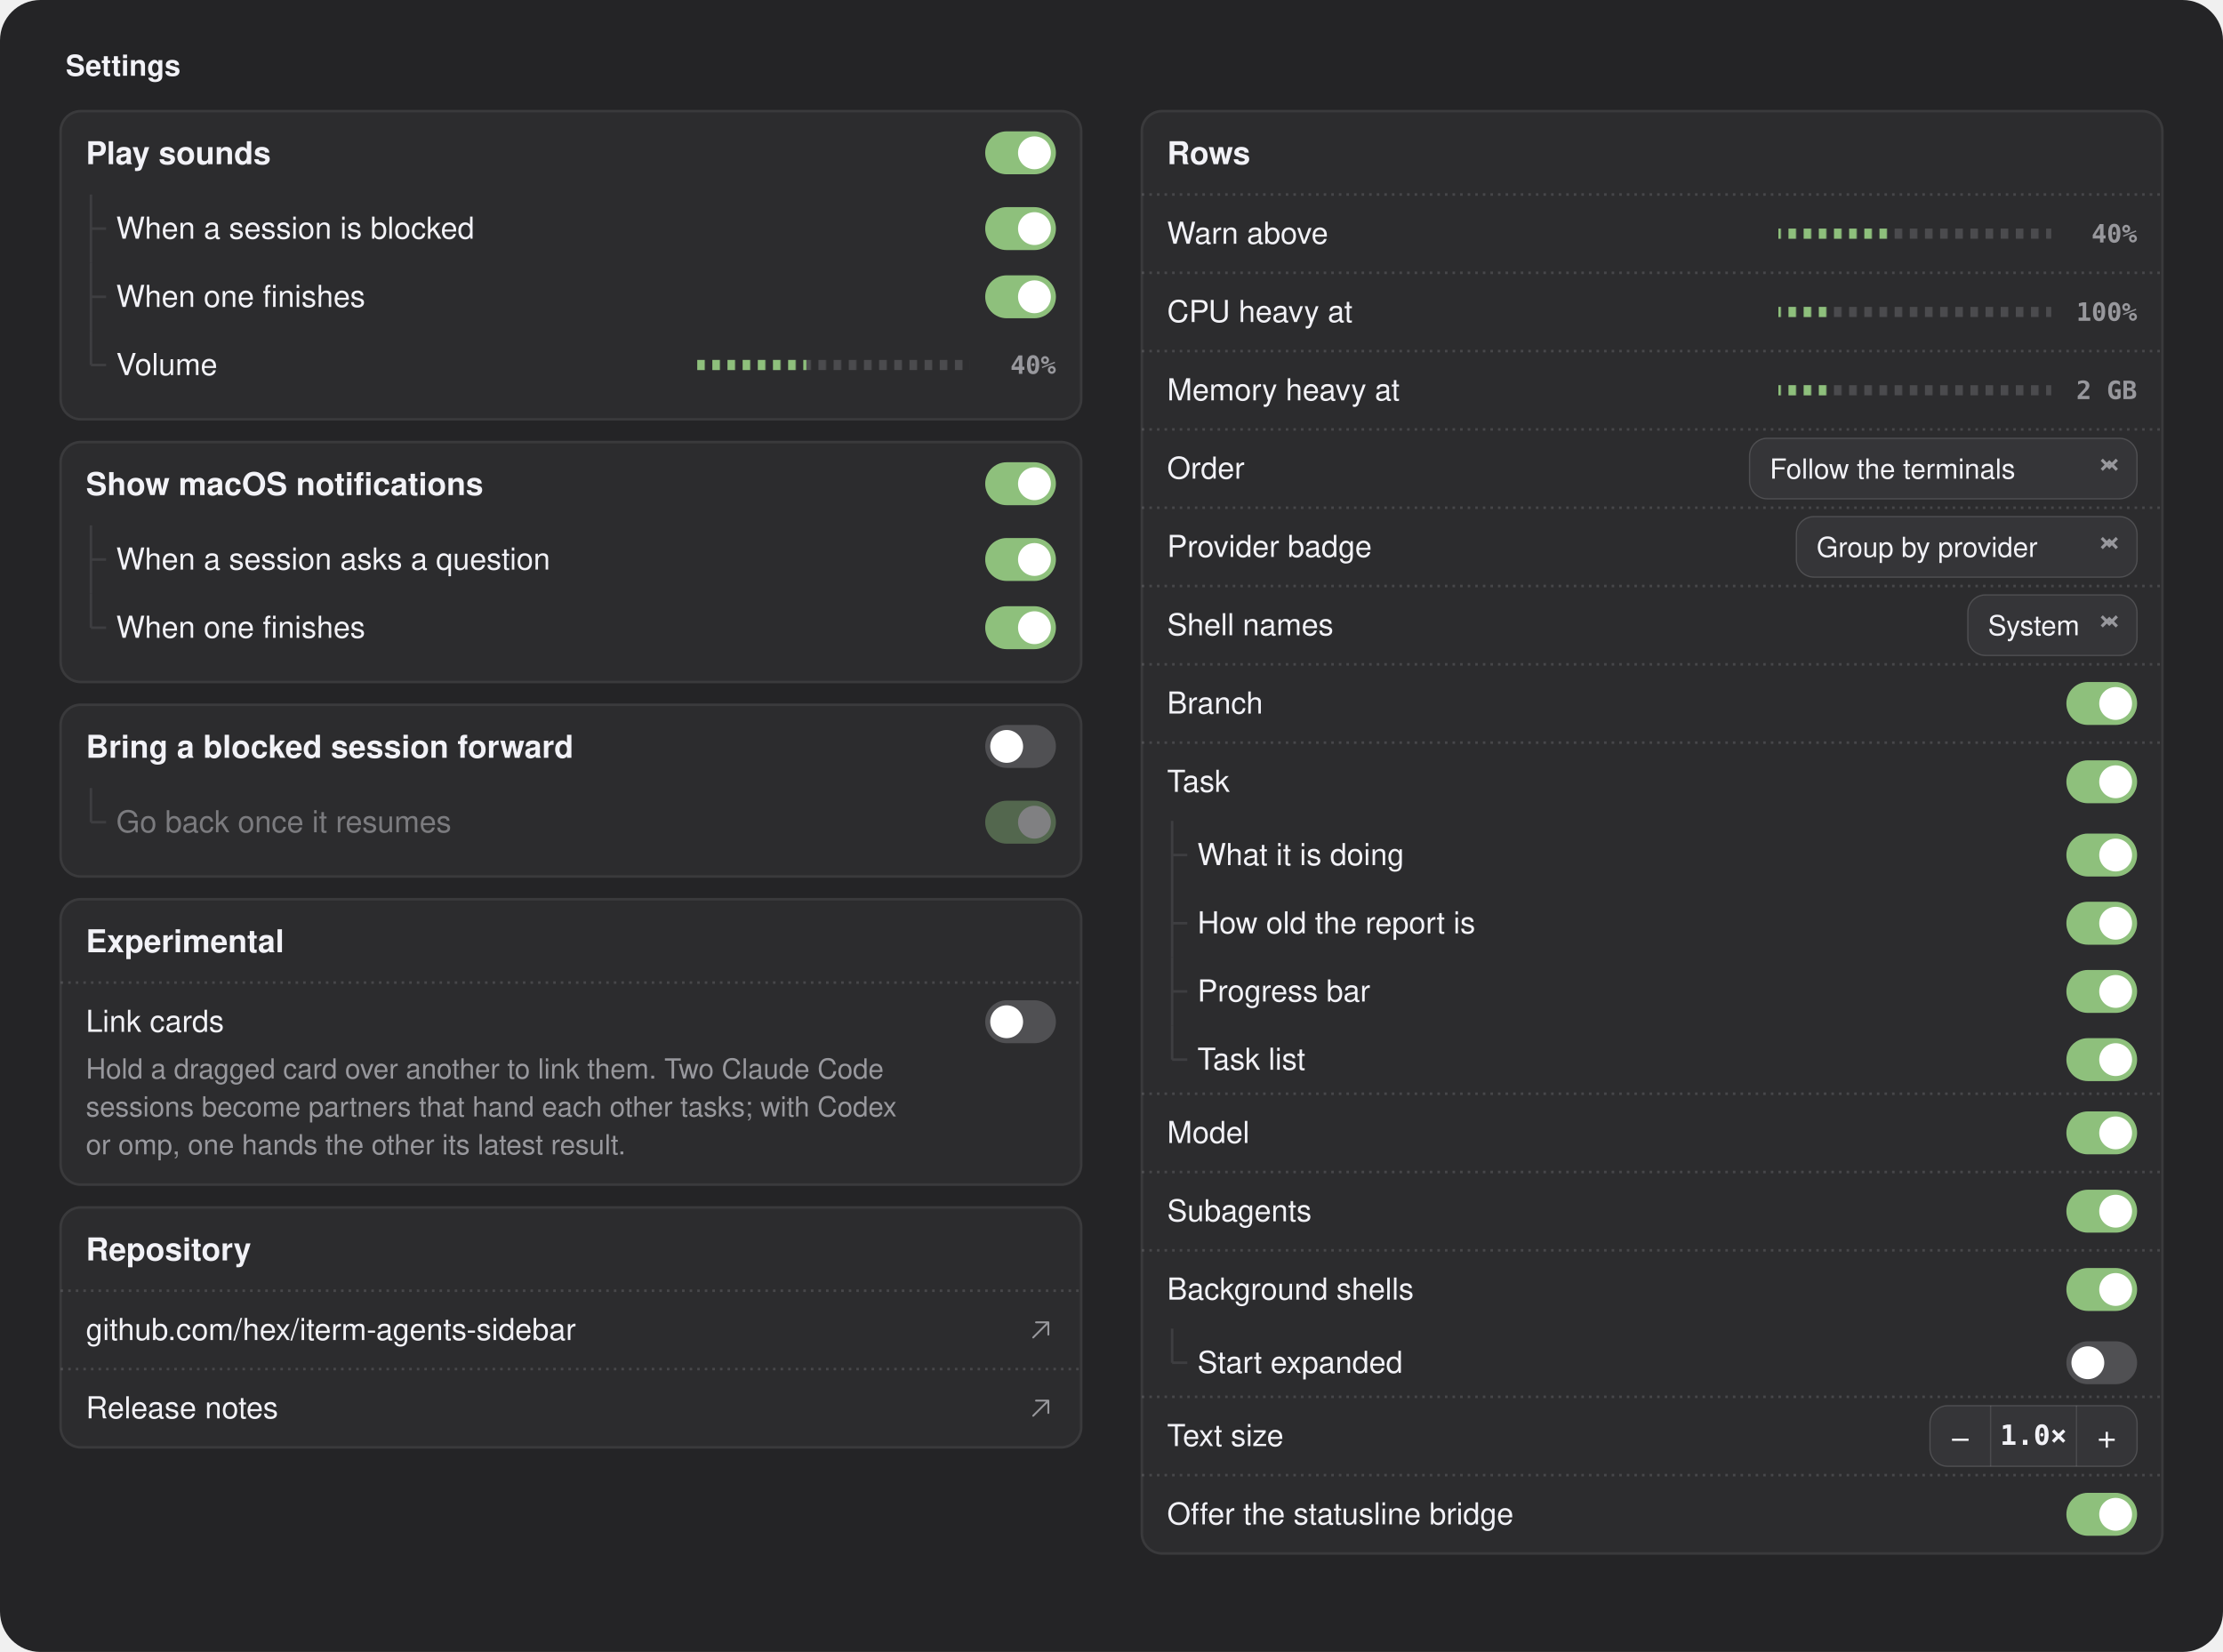
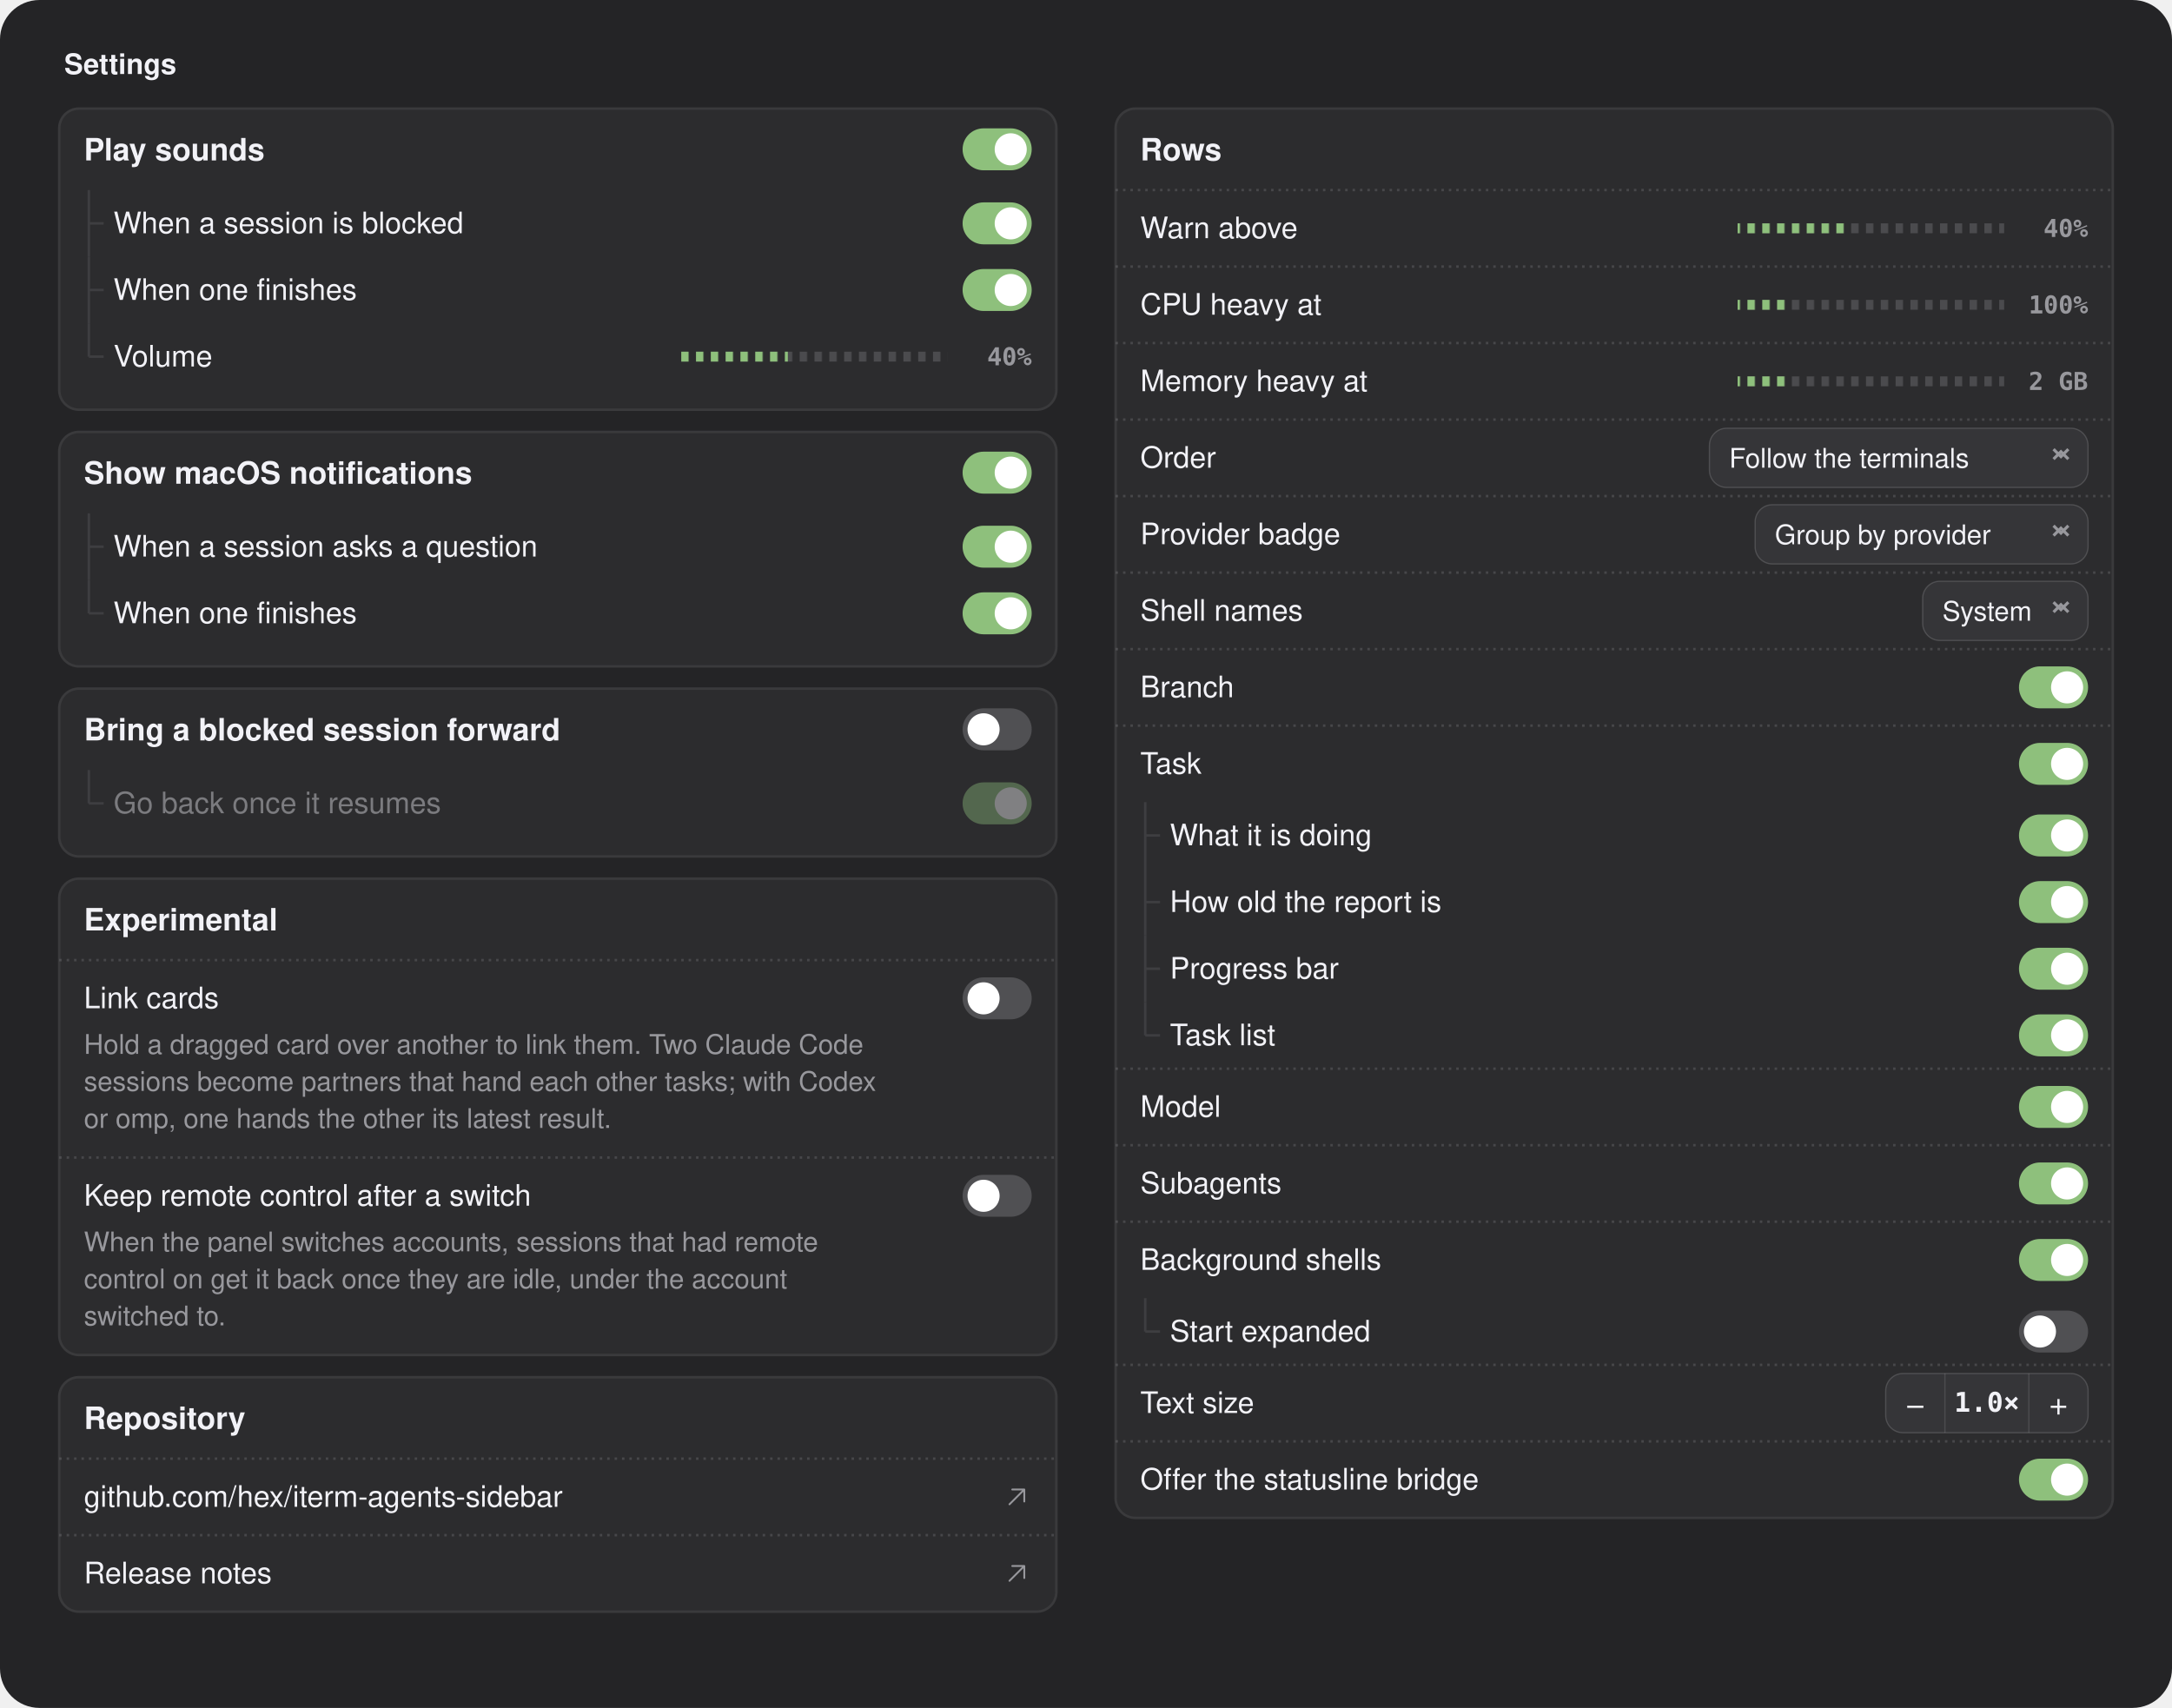
- <svg xmlns="http://www.w3.org/2000/svg" viewBox="0 0 880 654" width="880" role="img" aria-label="The settings drawer: a card each for sounds, notifications, focus, the rows and experiments, every setting with its default, and the repository the install comes from">
+ <svg xmlns="http://www.w3.org/2000/svg" viewBox="0 0 880 692" width="880" role="img" aria-label="The settings drawer: a card each for sounds, notifications, focus, the rows and experiments, every setting with its default, and the repository the install comes from">
  <defs>
    <pattern id="tickmask" width="6" height="4" patternUnits="userSpaceOnUse">
      <rect width="3" height="4" fill="#ffffff" />
    </pattern>
    <mask id="tick">
-       <rect width="880" height="654" fill="url(#tickmask)" />
+       <rect width="880" height="692" fill="url(#tickmask)" />
    </mask>
  </defs>
-   <rect width="880" height="654" rx="16" fill="#242426" />
+   <rect width="880" height="692" rx="16" fill="#242426" />
  <text x="26" y="30" fill="#f2f2f7" font-size="11.5" font-weight="600" font-family="-apple-system, BlinkMacSystemFont, 'Segoe UI', Helvetica, Arial, sans-serif">Settings</text>
  <rect x="24" y="44" width="404" height="122" rx="8" fill="#2c2c2e" stroke="#3a3a3c" />
  <text x="34" y="65" fill="#f2f2f7" font-size="12.5" font-weight="600" font-family="-apple-system, BlinkMacSystemFont, 'Segoe UI', Helvetica, Arial, sans-serif">Play sounds</text>
  <rect x="390" y="52.0" width="28" height="17" rx="8.5" fill="#8ec07c" opacity="1" />
  <circle cx="409.5" cy="60.5" r="6.5" fill="#ffffff" />
  <line x1="36" y1="77" x2="36" y2="104" stroke="#3e3e41" />
  <line x1="36" y1="90.5" x2="42" y2="90.5" stroke="#3e3e41" />
  <text x="46" y="94.5" fill="#f2f2f7" font-size="12" font-weight="400" font-family="-apple-system, BlinkMacSystemFont, 'Segoe UI', Helvetica, Arial, sans-serif">When a session is blocked</text>
  <rect x="390" y="82.0" width="28" height="17" rx="8.5" fill="#8ec07c" opacity="1" />
  <circle cx="409.5" cy="90.5" r="6.5" fill="#ffffff" />
  <line x1="36" y1="104" x2="36" y2="131" stroke="#3e3e41" />
  <line x1="36" y1="117.5" x2="42" y2="117.5" stroke="#3e3e41" />
  <text x="46" y="121.5" fill="#f2f2f7" font-size="12" font-weight="400" font-family="-apple-system, BlinkMacSystemFont, 'Segoe UI', Helvetica, Arial, sans-serif">When one finishes</text>
  <rect x="390" y="109.0" width="28" height="17" rx="8.5" fill="#8ec07c" opacity="1" />
  <circle cx="409.5" cy="117.5" r="6.5" fill="#ffffff" />
  <line x1="36" y1="131" x2="36" y2="144.5" stroke="#3e3e41" />
  <line x1="36" y1="144.5" x2="42" y2="144.5" stroke="#3e3e41" />
  <text x="46" y="148.5" fill="#f2f2f7" font-size="12" font-weight="400" font-family="-apple-system, BlinkMacSystemFont, 'Segoe UI', Helvetica, Arial, sans-serif">Volume</text>
  <text x="418" y="148.0" fill="#98989d" font-size="10" font-weight="600" font-family="ui-monospace, 'SF Mono', Menlo, Consolas, 'DejaVu Sans Mono', monospace" text-anchor="end">40%</text>
  <g mask="url(#tick)">
    <rect x="276" y="142.5" width="108" height="4" fill="#f2f2f7" opacity="0.16" />
    <rect x="276" y="142.5" width="43.2" height="4" fill="#8ec07c" />
  </g>
  <rect x="24" y="175" width="404" height="95" rx="8" fill="#2c2c2e" stroke="#3a3a3c" />
  <text x="34" y="196" fill="#f2f2f7" font-size="12.5" font-weight="600" font-family="-apple-system, BlinkMacSystemFont, 'Segoe UI', Helvetica, Arial, sans-serif">Show macOS notifications</text>
  <rect x="390" y="183.0" width="28" height="17" rx="8.5" fill="#8ec07c" opacity="1" />
  <circle cx="409.5" cy="191.5" r="6.5" fill="#ffffff" />
  <line x1="36" y1="208" x2="36" y2="235" stroke="#3e3e41" />
  <line x1="36" y1="221.5" x2="42" y2="221.5" stroke="#3e3e41" />
  <text x="46" y="225.5" fill="#f2f2f7" font-size="12" font-weight="400" font-family="-apple-system, BlinkMacSystemFont, 'Segoe UI', Helvetica, Arial, sans-serif">When a session asks a question</text>
  <rect x="390" y="213.0" width="28" height="17" rx="8.5" fill="#8ec07c" opacity="1" />
  <circle cx="409.5" cy="221.5" r="6.5" fill="#ffffff" />
  <line x1="36" y1="235" x2="36" y2="248.5" stroke="#3e3e41" />
  <line x1="36" y1="248.5" x2="42" y2="248.5" stroke="#3e3e41" />
  <text x="46" y="252.5" fill="#f2f2f7" font-size="12" font-weight="400" font-family="-apple-system, BlinkMacSystemFont, 'Segoe UI', Helvetica, Arial, sans-serif">When one finishes</text>
  <rect x="390" y="240.0" width="28" height="17" rx="8.5" fill="#8ec07c" opacity="1" />
  <circle cx="409.5" cy="248.5" r="6.5" fill="#ffffff" />
  <rect x="24" y="279" width="404" height="68" rx="8" fill="#2c2c2e" stroke="#3a3a3c" />
  <text x="34" y="300" fill="#f2f2f7" font-size="12.5" font-weight="600" font-family="-apple-system, BlinkMacSystemFont, 'Segoe UI', Helvetica, Arial, sans-serif">Bring a blocked session forward</text>
  <rect x="390" y="287.0" width="28" height="17" rx="8.5" fill="#f2f2f7" opacity="0.18" />
  <circle cx="398.5" cy="295.5" r="6.5" fill="#ffffff" />
  <line x1="36" y1="312" x2="36" y2="325.5" stroke="#3e3e41" />
  <line x1="36" y1="325.5" x2="42" y2="325.5" stroke="#3e3e41" />
  <g opacity="0.4">
    <text x="46" y="329.5" fill="#f2f2f7" font-size="12" font-weight="400" font-family="-apple-system, BlinkMacSystemFont, 'Segoe UI', Helvetica, Arial, sans-serif">Go back once it resumes</text>
    <rect x="390" y="317.0" width="28" height="17" rx="8.5" fill="#8ec07c" opacity="1" />
    <circle cx="409.5" cy="325.5" r="6.5" fill="#ffffff" />
  </g>
-   <rect x="24" y="356" width="404" height="113" rx="8" fill="#2c2c2e" stroke="#3a3a3c" />
+   <rect x="24" y="356" width="404" height="193" rx="8" fill="#2c2c2e" stroke="#3a3a3c" />
  <text x="34" y="377" fill="#f2f2f7" font-size="12.5" font-weight="600" font-family="-apple-system, BlinkMacSystemFont, 'Segoe UI', Helvetica, Arial, sans-serif">Experimental</text>
  <line x1="24" y1="389" x2="428" y2="389" stroke="#f2f2f7" opacity="0.14" stroke-dasharray="1 2" />
  <text x="34" y="408.5" fill="#f2f2f7" font-size="12" font-weight="400" font-family="-apple-system, BlinkMacSystemFont, 'Segoe UI', Helvetica, Arial, sans-serif">Link cards</text>
  <rect x="390" y="396.0" width="28" height="17" rx="8.5" fill="#f2f2f7" opacity="0.18" />
  <circle cx="398.5" cy="404.5" r="6.5" fill="#ffffff" />
  <text x="34" y="427" fill="#98989d" font-size="11" font-weight="400" font-family="-apple-system, BlinkMacSystemFont, 'Segoe UI', Helvetica, Arial, sans-serif">Hold a dragged card over another to link them. Two Claude Code</text>
  <text x="34" y="442" fill="#98989d" font-size="11" font-weight="400" font-family="-apple-system, BlinkMacSystemFont, 'Segoe UI', Helvetica, Arial, sans-serif">sessions become partners that hand each other tasks; with Codex</text>
  <text x="34" y="457" fill="#98989d" font-size="11" font-weight="400" font-family="-apple-system, BlinkMacSystemFont, 'Segoe UI', Helvetica, Arial, sans-serif">or omp, one hands the other its latest result.</text>
-   <rect x="24" y="478" width="404" height="95" rx="8" fill="#2c2c2e" stroke="#3a3a3c" />
-   <text x="34" y="499" fill="#f2f2f7" font-size="12.5" font-weight="600" font-family="-apple-system, BlinkMacSystemFont, 'Segoe UI', Helvetica, Arial, sans-serif">Repository</text>
-   <line x1="24" y1="511" x2="428" y2="511" stroke="#f2f2f7" opacity="0.14" stroke-dasharray="1 2" />
-   <text x="34" y="530.5" fill="#f2f2f7" font-size="12" font-weight="400" font-family="-apple-system, BlinkMacSystemFont, 'Segoe UI', Helvetica, Arial, sans-serif">github.com/hex/iterm-agents-sidebar</text>
-   <path transform="translate(406 520.5) scale(0.046875)" fill="#98989d" d="M200,64V168a8,8,0,0,1-16,0V83.31L69.66,197.66a8,8,0,0,1-11.32-11.32L172.69,72H88a8,8,0,0,1,0-16H192A8,8,0,0,1,200,64Z" />
-   <line x1="24" y1="542" x2="428" y2="542" stroke="#f2f2f7" opacity="0.14" stroke-dasharray="1 2" />
-   <text x="34" y="561.5" fill="#f2f2f7" font-size="12" font-weight="400" font-family="-apple-system, BlinkMacSystemFont, 'Segoe UI', Helvetica, Arial, sans-serif">Release notes</text>
-   <path transform="translate(406 551.5) scale(0.046875)" fill="#98989d" d="M200,64V168a8,8,0,0,1-16,0V83.31L69.66,197.66a8,8,0,0,1-11.32-11.32L172.69,72H88a8,8,0,0,1,0-16H192A8,8,0,0,1,200,64Z" />
+   <line x1="24" y1="469" x2="428" y2="469" stroke="#f2f2f7" opacity="0.14" stroke-dasharray="1 2" />
+   <text x="34" y="488.5" fill="#f2f2f7" font-size="12" font-weight="400" font-family="-apple-system, BlinkMacSystemFont, 'Segoe UI', Helvetica, Arial, sans-serif">Keep remote control after a switch</text>
+   <rect x="390" y="476.0" width="28" height="17" rx="8.5" fill="#f2f2f7" opacity="0.18" />
+   <circle cx="398.5" cy="484.5" r="6.5" fill="#ffffff" />
+   <text x="34" y="507" fill="#98989d" font-size="11" font-weight="400" font-family="-apple-system, BlinkMacSystemFont, 'Segoe UI', Helvetica, Arial, sans-serif">When the panel switches accounts, sessions that had remote</text>
+   <text x="34" y="522" fill="#98989d" font-size="11" font-weight="400" font-family="-apple-system, BlinkMacSystemFont, 'Segoe UI', Helvetica, Arial, sans-serif">control on get it back once they are idle, under the account</text>
+   <text x="34" y="537" fill="#98989d" font-size="11" font-weight="400" font-family="-apple-system, BlinkMacSystemFont, 'Segoe UI', Helvetica, Arial, sans-serif">switched to.</text>
+   <rect x="24" y="558" width="404" height="95" rx="8" fill="#2c2c2e" stroke="#3a3a3c" />
+   <text x="34" y="579" fill="#f2f2f7" font-size="12.5" font-weight="600" font-family="-apple-system, BlinkMacSystemFont, 'Segoe UI', Helvetica, Arial, sans-serif">Repository</text>
+   <line x1="24" y1="591" x2="428" y2="591" stroke="#f2f2f7" opacity="0.14" stroke-dasharray="1 2" />
+   <text x="34" y="610.5" fill="#f2f2f7" font-size="12" font-weight="400" font-family="-apple-system, BlinkMacSystemFont, 'Segoe UI', Helvetica, Arial, sans-serif">github.com/hex/iterm-agents-sidebar</text>
+   <path transform="translate(406 600.5) scale(0.046875)" fill="#98989d" d="M200,64V168a8,8,0,0,1-16,0V83.31L69.66,197.66a8,8,0,0,1-11.32-11.32L172.69,72H88a8,8,0,0,1,0-16H192A8,8,0,0,1,200,64Z" />
+   <line x1="24" y1="622" x2="428" y2="622" stroke="#f2f2f7" opacity="0.14" stroke-dasharray="1 2" />
+   <text x="34" y="641.5" fill="#f2f2f7" font-size="12" font-weight="400" font-family="-apple-system, BlinkMacSystemFont, 'Segoe UI', Helvetica, Arial, sans-serif">Release notes</text>
+   <path transform="translate(406 631.5) scale(0.046875)" fill="#98989d" d="M200,64V168a8,8,0,0,1-16,0V83.31L69.66,197.66a8,8,0,0,1-11.32-11.32L172.69,72H88a8,8,0,0,1,0-16H192A8,8,0,0,1,200,64Z" />
  <rect x="452" y="44" width="404" height="571" rx="8" fill="#2c2c2e" stroke="#3a3a3c" />
  <text x="462" y="65" fill="#f2f2f7" font-size="12.5" font-weight="600" font-family="-apple-system, BlinkMacSystemFont, 'Segoe UI', Helvetica, Arial, sans-serif">Rows</text>
  <line x1="452" y1="77" x2="856" y2="77" stroke="#f2f2f7" opacity="0.14" stroke-dasharray="1 2" />
  <text x="462" y="96.5" fill="#f2f2f7" font-size="12" font-weight="400" font-family="-apple-system, BlinkMacSystemFont, 'Segoe UI', Helvetica, Arial, sans-serif">Warn above</text>
  <text x="846" y="96.0" fill="#98989d" font-size="10" font-weight="600" font-family="ui-monospace, 'SF Mono', Menlo, Consolas, 'DejaVu Sans Mono', monospace" text-anchor="end">40%</text>
  <g mask="url(#tick)">
    <rect x="704" y="90.5" width="108" height="4" fill="#f2f2f7" opacity="0.16" />
    <rect x="704" y="90.5" width="43.2" height="4" fill="#8ec07c" />
  </g>
  <line x1="452" y1="108" x2="856" y2="108" stroke="#f2f2f7" opacity="0.14" stroke-dasharray="1 2" />
  <text x="462" y="127.5" fill="#f2f2f7" font-size="12" font-weight="400" font-family="-apple-system, BlinkMacSystemFont, 'Segoe UI', Helvetica, Arial, sans-serif">CPU heavy at</text>
  <text x="846" y="127.0" fill="#98989d" font-size="10" font-weight="600" font-family="ui-monospace, 'SF Mono', Menlo, Consolas, 'DejaVu Sans Mono', monospace" text-anchor="end">100%</text>
  <g mask="url(#tick)">
    <rect x="704" y="121.5" width="108" height="4" fill="#f2f2f7" opacity="0.16" />
    <rect x="704" y="121.5" width="21.6" height="4" fill="#8ec07c" />
  </g>
  <line x1="452" y1="139" x2="856" y2="139" stroke="#f2f2f7" opacity="0.14" stroke-dasharray="1 2" />
  <text x="462" y="158.5" fill="#f2f2f7" font-size="12" font-weight="400" font-family="-apple-system, BlinkMacSystemFont, 'Segoe UI', Helvetica, Arial, sans-serif">Memory heavy at</text>
  <text x="846" y="158.0" fill="#98989d" font-size="10" font-weight="600" font-family="ui-monospace, 'SF Mono', Menlo, Consolas, 'DejaVu Sans Mono', monospace" text-anchor="end">2 GB</text>
  <g mask="url(#tick)">
    <rect x="704" y="152.5" width="108" height="4" fill="#f2f2f7" opacity="0.16" />
    <rect x="704" y="152.5" width="21.6" height="4" fill="#8ec07c" />
  </g>
  <line x1="452" y1="170" x2="856" y2="170" stroke="#f2f2f7" opacity="0.14" stroke-dasharray="1 2" />
  <text x="462" y="189.5" fill="#f2f2f7" font-size="12" font-weight="400" font-family="-apple-system, BlinkMacSystemFont, 'Segoe UI', Helvetica, Arial, sans-serif">Order</text>
  <rect x="692.58" y="173.5" width="153.4" height="24" rx="7" fill="#f2f2f7" opacity="0.05" />
  <rect x="692.58" y="173.5" width="153.4" height="24" rx="7" fill="none" stroke="#f2f2f7" opacity="0.16" stroke-width="0.5" />
  <text x="700.58" y="189.5" fill="#f2f2f7" font-size="11" font-weight="500" font-family="-apple-system, BlinkMacSystemFont, 'Segoe UI', Helvetica, Arial, sans-serif">Follow the terminals</text>
  <path d="M832 182.5 l3 3 l3 -3 M832 186.5 l3 -3 l3 3" fill="none" stroke="#98989d" stroke-width="1.2" transform="translate(0,-0.5)" />
  <line x1="452" y1="201" x2="856" y2="201" stroke="#f2f2f7" opacity="0.14" stroke-dasharray="1 2" />
  <text x="462" y="220.5" fill="#f2f2f7" font-size="12" font-weight="400" font-family="-apple-system, BlinkMacSystemFont, 'Segoe UI', Helvetica, Arial, sans-serif">Provider badge</text>
  <rect x="711.093" y="204.5" width="134.9" height="24" rx="7" fill="#f2f2f7" opacity="0.05" />
  <rect x="711.093" y="204.5" width="134.9" height="24" rx="7" fill="none" stroke="#f2f2f7" opacity="0.16" stroke-width="0.5" />
  <text x="719.093" y="220.5" fill="#f2f2f7" font-size="11" font-weight="500" font-family="-apple-system, BlinkMacSystemFont, 'Segoe UI', Helvetica, Arial, sans-serif">Group by provider</text>
  <path d="M832 213.5 l3 3 l3 -3 M832 217.5 l3 -3 l3 3" fill="none" stroke="#98989d" stroke-width="1.2" transform="translate(0,-0.5)" />
  <line x1="452" y1="232" x2="856" y2="232" stroke="#f2f2f7" opacity="0.14" stroke-dasharray="1 2" />
  <text x="462" y="251.5" fill="#f2f2f7" font-size="12" font-weight="400" font-family="-apple-system, BlinkMacSystemFont, 'Segoe UI', Helvetica, Arial, sans-serif">Shell names</text>
  <rect x="778.974" y="235.5" width="67.0" height="24" rx="7" fill="#f2f2f7" opacity="0.05" />
  <rect x="778.974" y="235.5" width="67.0" height="24" rx="7" fill="none" stroke="#f2f2f7" opacity="0.16" stroke-width="0.5" />
  <text x="786.974" y="251.5" fill="#f2f2f7" font-size="11" font-weight="500" font-family="-apple-system, BlinkMacSystemFont, 'Segoe UI', Helvetica, Arial, sans-serif">System</text>
  <path d="M832 244.5 l3 3 l3 -3 M832 248.5 l3 -3 l3 3" fill="none" stroke="#98989d" stroke-width="1.2" transform="translate(0,-0.5)" />
  <line x1="452" y1="263" x2="856" y2="263" stroke="#f2f2f7" opacity="0.14" stroke-dasharray="1 2" />
  <text x="462" y="282.5" fill="#f2f2f7" font-size="12" font-weight="400" font-family="-apple-system, BlinkMacSystemFont, 'Segoe UI', Helvetica, Arial, sans-serif">Branch</text>
  <rect x="818" y="270.0" width="28" height="17" rx="8.5" fill="#8ec07c" opacity="1" />
  <circle cx="837.5" cy="278.5" r="6.5" fill="#ffffff" />
  <line x1="452" y1="294" x2="856" y2="294" stroke="#f2f2f7" opacity="0.14" stroke-dasharray="1 2" />
  <text x="462" y="313.5" fill="#f2f2f7" font-size="12" font-weight="400" font-family="-apple-system, BlinkMacSystemFont, 'Segoe UI', Helvetica, Arial, sans-serif">Task</text>
  <rect x="818" y="301.0" width="28" height="17" rx="8.5" fill="#8ec07c" opacity="1" />
  <circle cx="837.5" cy="309.5" r="6.5" fill="#ffffff" />
  <line x1="464" y1="325" x2="464" y2="352" stroke="#3e3e41" />
  <line x1="464" y1="338.5" x2="470" y2="338.5" stroke="#3e3e41" />
  <text x="474" y="342.5" fill="#f2f2f7" font-size="12" font-weight="400" font-family="-apple-system, BlinkMacSystemFont, 'Segoe UI', Helvetica, Arial, sans-serif">What it is doing</text>
  <rect x="818" y="330.0" width="28" height="17" rx="8.5" fill="#8ec07c" opacity="1" />
  <circle cx="837.5" cy="338.5" r="6.5" fill="#ffffff" />
  <line x1="464" y1="352" x2="464" y2="379" stroke="#3e3e41" />
  <line x1="464" y1="365.5" x2="470" y2="365.5" stroke="#3e3e41" />
  <text x="474" y="369.5" fill="#f2f2f7" font-size="12" font-weight="400" font-family="-apple-system, BlinkMacSystemFont, 'Segoe UI', Helvetica, Arial, sans-serif">How old the report is</text>
  <rect x="818" y="357.0" width="28" height="17" rx="8.5" fill="#8ec07c" opacity="1" />
  <circle cx="837.5" cy="365.5" r="6.5" fill="#ffffff" />
  <line x1="464" y1="379" x2="464" y2="406" stroke="#3e3e41" />
  <line x1="464" y1="392.5" x2="470" y2="392.5" stroke="#3e3e41" />
  <text x="474" y="396.5" fill="#f2f2f7" font-size="12" font-weight="400" font-family="-apple-system, BlinkMacSystemFont, 'Segoe UI', Helvetica, Arial, sans-serif">Progress bar</text>
  <rect x="818" y="384.0" width="28" height="17" rx="8.5" fill="#8ec07c" opacity="1" />
  <circle cx="837.5" cy="392.5" r="6.5" fill="#ffffff" />
  <line x1="464" y1="406" x2="464" y2="419.5" stroke="#3e3e41" />
  <line x1="464" y1="419.5" x2="470" y2="419.5" stroke="#3e3e41" />
  <text x="474" y="423.5" fill="#f2f2f7" font-size="12" font-weight="400" font-family="-apple-system, BlinkMacSystemFont, 'Segoe UI', Helvetica, Arial, sans-serif">Task list</text>
  <rect x="818" y="411.0" width="28" height="17" rx="8.5" fill="#8ec07c" opacity="1" />
  <circle cx="837.5" cy="419.5" r="6.5" fill="#ffffff" />
  <line x1="452" y1="433" x2="856" y2="433" stroke="#f2f2f7" opacity="0.14" stroke-dasharray="1 2" />
  <text x="462" y="452.5" fill="#f2f2f7" font-size="12" font-weight="400" font-family="-apple-system, BlinkMacSystemFont, 'Segoe UI', Helvetica, Arial, sans-serif">Model</text>
  <rect x="818" y="440.0" width="28" height="17" rx="8.5" fill="#8ec07c" opacity="1" />
  <circle cx="837.5" cy="448.5" r="6.5" fill="#ffffff" />
  <line x1="452" y1="464" x2="856" y2="464" stroke="#f2f2f7" opacity="0.14" stroke-dasharray="1 2" />
  <text x="462" y="483.5" fill="#f2f2f7" font-size="12" font-weight="400" font-family="-apple-system, BlinkMacSystemFont, 'Segoe UI', Helvetica, Arial, sans-serif">Subagents</text>
  <rect x="818" y="471.0" width="28" height="17" rx="8.5" fill="#8ec07c" opacity="1" />
  <circle cx="837.5" cy="479.5" r="6.5" fill="#ffffff" />
  <line x1="452" y1="495" x2="856" y2="495" stroke="#f2f2f7" opacity="0.14" stroke-dasharray="1 2" />
  <text x="462" y="514.5" fill="#f2f2f7" font-size="12" font-weight="400" font-family="-apple-system, BlinkMacSystemFont, 'Segoe UI', Helvetica, Arial, sans-serif">Background shells</text>
  <rect x="818" y="502.0" width="28" height="17" rx="8.5" fill="#8ec07c" opacity="1" />
  <circle cx="837.5" cy="510.5" r="6.5" fill="#ffffff" />
  <line x1="464" y1="526" x2="464" y2="539.5" stroke="#3e3e41" />
  <line x1="464" y1="539.5" x2="470" y2="539.5" stroke="#3e3e41" />
  <text x="474" y="543.5" fill="#f2f2f7" font-size="12" font-weight="400" font-family="-apple-system, BlinkMacSystemFont, 'Segoe UI', Helvetica, Arial, sans-serif">Start expanded</text>
  <rect x="818" y="531.0" width="28" height="17" rx="8.5" fill="#f2f2f7" opacity="0.18" />
  <circle cx="826.5" cy="539.5" r="6.5" fill="#ffffff" />
  <line x1="452" y1="553" x2="856" y2="553" stroke="#f2f2f7" opacity="0.14" stroke-dasharray="1 2" />
  <text x="462" y="572.5" fill="#f2f2f7" font-size="12" font-weight="400" font-family="-apple-system, BlinkMacSystemFont, 'Segoe UI', Helvetica, Arial, sans-serif">Text size</text>
  <rect x="764" y="556.5" width="82" height="24" rx="7" fill="#f2f2f7" opacity="0.05" />
  <rect x="764" y="556.5" width="82" height="24" rx="7" fill="none" stroke="#f2f2f7" opacity="0.16" stroke-width="0.5" />
  <line x1="788" y1="556.5" x2="788" y2="580.5" stroke="#f2f2f7" opacity="0.12" stroke-width="0.5" />
  <line x1="822" y1="556.5" x2="822" y2="580.5" stroke="#f2f2f7" opacity="0.12" stroke-width="0.5" />
  <text x="776" y="573.0" fill="#f2f2f7" font-size="13" font-weight="500" font-family="-apple-system, BlinkMacSystemFont, 'Segoe UI', Helvetica, Arial, sans-serif" text-anchor="middle">−</text>
  <text x="805" y="572.0" fill="#f2f2f7" font-size="11" font-weight="600" font-family="ui-monospace, 'SF Mono', Menlo, Consolas, 'DejaVu Sans Mono', monospace" text-anchor="middle">1.0×</text>
  <text x="834" y="573.0" fill="#f2f2f7" font-size="13" font-weight="500" font-family="-apple-system, BlinkMacSystemFont, 'Segoe UI', Helvetica, Arial, sans-serif" text-anchor="middle">+</text>
  <line x1="452" y1="584" x2="856" y2="584" stroke="#f2f2f7" opacity="0.14" stroke-dasharray="1 2" />
  <text x="462" y="603.5" fill="#f2f2f7" font-size="12" font-weight="400" font-family="-apple-system, BlinkMacSystemFont, 'Segoe UI', Helvetica, Arial, sans-serif">Offer the statusline bridge</text>
  <rect x="818" y="591.0" width="28" height="17" rx="8.5" fill="#8ec07c" opacity="1" />
  <circle cx="837.5" cy="599.5" r="6.5" fill="#ffffff" />
</svg>
